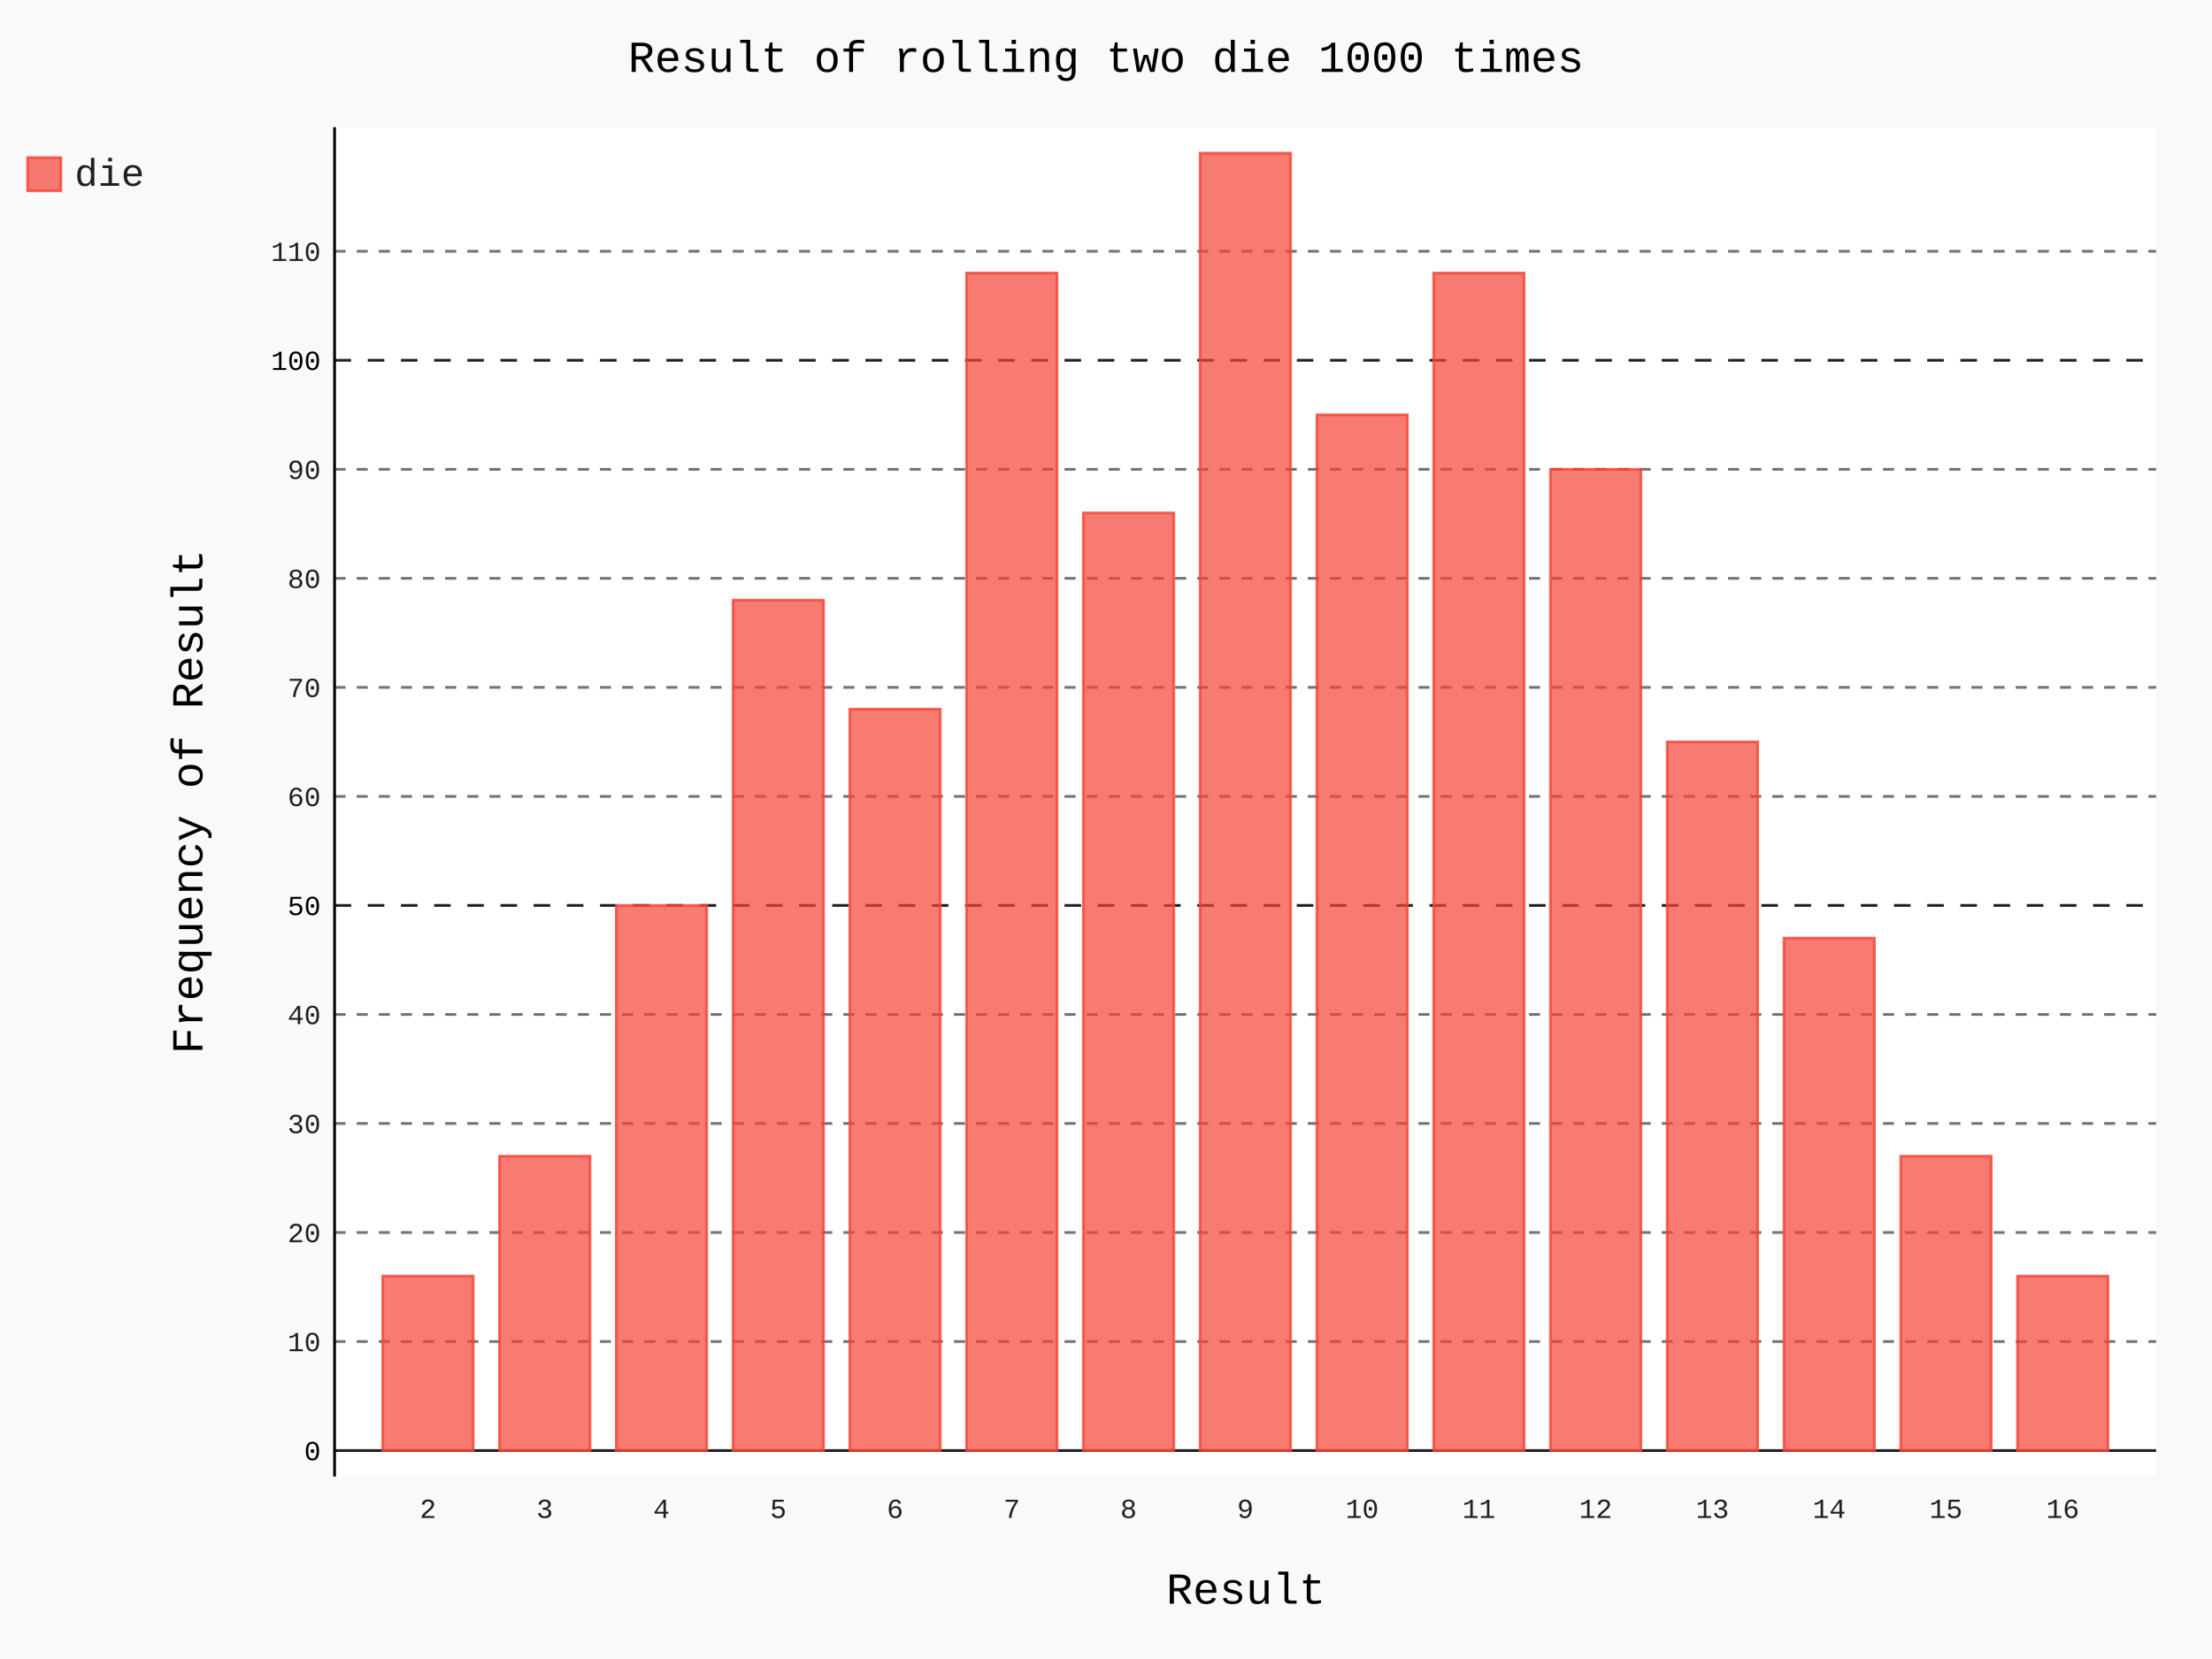
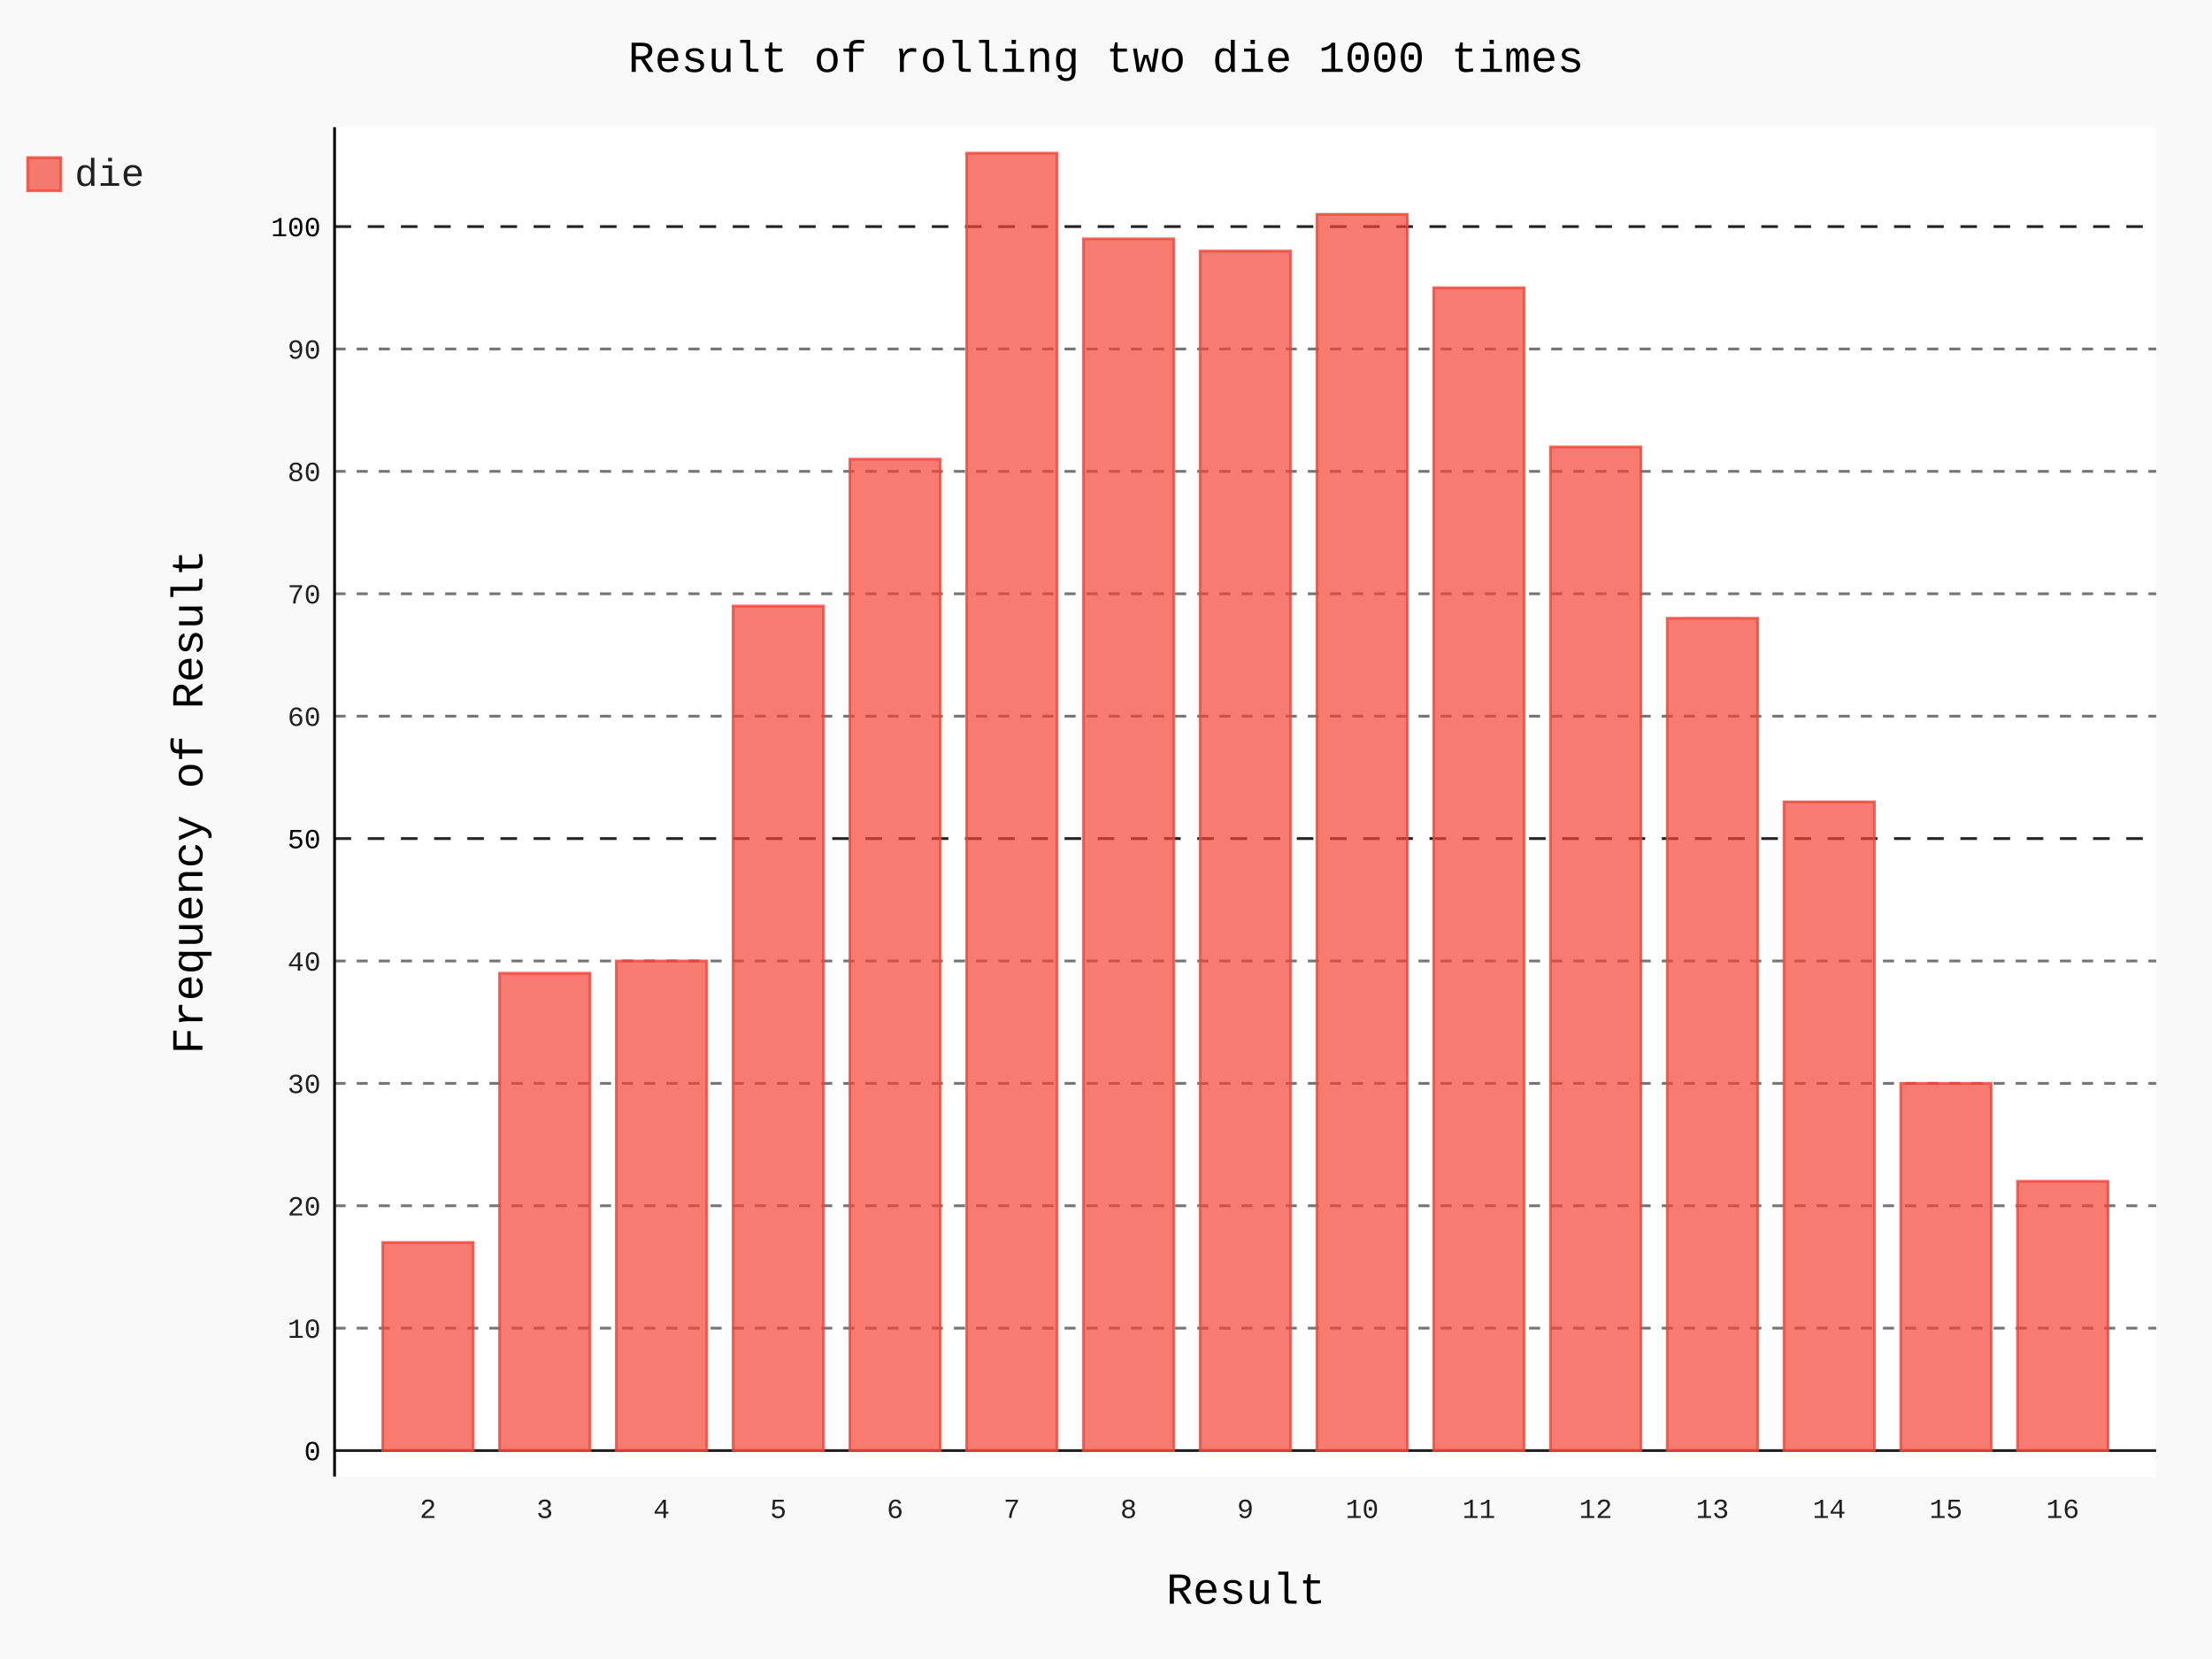
- <svg xmlns="http://www.w3.org/2000/svg" class="pygal-chart" id="chart-ec043ef1-47a8-4332-b1a3-3ca2b2e5db9c" viewBox="0 0 800 600">
+ <svg xmlns="http://www.w3.org/2000/svg" class="pygal-chart" id="chart-b6c2cfc7-363f-4cd7-93c5-0a64e0a09328" viewBox="0 0 800 600">
  <defs>
-     <style type="text/css">#chart-ec043ef1-47a8-4332-b1a3-3ca2b2e5db9c{-webkit-user-select:none;-webkit-font-smoothing:antialiased;font-family:Consolas,"Liberation Mono",Menlo,Courier,monospace}#chart-ec043ef1-47a8-4332-b1a3-3ca2b2e5db9c .title{font-family:Consolas,"Liberation Mono",Menlo,Courier,monospace;font-size:16px}#chart-ec043ef1-47a8-4332-b1a3-3ca2b2e5db9c .legends .legend text{font-family:Consolas,"Liberation Mono",Menlo,Courier,monospace;font-size:14px}#chart-ec043ef1-47a8-4332-b1a3-3ca2b2e5db9c .axis text{font-family:Consolas,"Liberation Mono",Menlo,Courier,monospace;font-size:10px}#chart-ec043ef1-47a8-4332-b1a3-3ca2b2e5db9c .axis text.major{font-family:Consolas,"Liberation Mono",Menlo,Courier,monospace;font-size:10px}#chart-ec043ef1-47a8-4332-b1a3-3ca2b2e5db9c .text-overlay text.value{font-family:Consolas,"Liberation Mono",Menlo,Courier,monospace;font-size:16px}#chart-ec043ef1-47a8-4332-b1a3-3ca2b2e5db9c .text-overlay text.label{font-family:Consolas,"Liberation Mono",Menlo,Courier,monospace;font-size:10px}#chart-ec043ef1-47a8-4332-b1a3-3ca2b2e5db9c .tooltip{font-family:Consolas,"Liberation Mono",Menlo,Courier,monospace;font-size:14px}#chart-ec043ef1-47a8-4332-b1a3-3ca2b2e5db9c text.no_data{font-family:Consolas,"Liberation Mono",Menlo,Courier,monospace;font-size:64px}
- #chart-ec043ef1-47a8-4332-b1a3-3ca2b2e5db9c{background-color:rgba(249,249,249,1)}#chart-ec043ef1-47a8-4332-b1a3-3ca2b2e5db9c path,#chart-ec043ef1-47a8-4332-b1a3-3ca2b2e5db9c line,#chart-ec043ef1-47a8-4332-b1a3-3ca2b2e5db9c rect,#chart-ec043ef1-47a8-4332-b1a3-3ca2b2e5db9c circle{-webkit-transition:150ms;-moz-transition:150ms;transition:150ms}#chart-ec043ef1-47a8-4332-b1a3-3ca2b2e5db9c .graph &gt; .background{fill:rgba(249,249,249,1)}#chart-ec043ef1-47a8-4332-b1a3-3ca2b2e5db9c .plot &gt; .background{fill:rgba(255,255,255,1)}#chart-ec043ef1-47a8-4332-b1a3-3ca2b2e5db9c .graph{fill:rgba(0,0,0,.87)}#chart-ec043ef1-47a8-4332-b1a3-3ca2b2e5db9c text.no_data{fill:rgba(0,0,0,1)}#chart-ec043ef1-47a8-4332-b1a3-3ca2b2e5db9c .title{fill:rgba(0,0,0,1)}#chart-ec043ef1-47a8-4332-b1a3-3ca2b2e5db9c .legends .legend text{fill:rgba(0,0,0,.87)}#chart-ec043ef1-47a8-4332-b1a3-3ca2b2e5db9c .legends .legend:hover text{fill:rgba(0,0,0,1)}#chart-ec043ef1-47a8-4332-b1a3-3ca2b2e5db9c .axis .line{stroke:rgba(0,0,0,1)}#chart-ec043ef1-47a8-4332-b1a3-3ca2b2e5db9c .axis .guide.line{stroke:rgba(0,0,0,.54)}#chart-ec043ef1-47a8-4332-b1a3-3ca2b2e5db9c .axis .major.line{stroke:rgba(0,0,0,.87)}#chart-ec043ef1-47a8-4332-b1a3-3ca2b2e5db9c .axis text.major{fill:rgba(0,0,0,1)}#chart-ec043ef1-47a8-4332-b1a3-3ca2b2e5db9c .axis.y .guides:hover .guide.line,#chart-ec043ef1-47a8-4332-b1a3-3ca2b2e5db9c .line-graph .axis.x .guides:hover .guide.line,#chart-ec043ef1-47a8-4332-b1a3-3ca2b2e5db9c .stackedline-graph .axis.x .guides:hover .guide.line,#chart-ec043ef1-47a8-4332-b1a3-3ca2b2e5db9c .xy-graph .axis.x .guides:hover .guide.line{stroke:rgba(0,0,0,1)}#chart-ec043ef1-47a8-4332-b1a3-3ca2b2e5db9c .axis .guides:hover text{fill:rgba(0,0,0,1)}#chart-ec043ef1-47a8-4332-b1a3-3ca2b2e5db9c .reactive{fill-opacity:.7;stroke-opacity:.8}#chart-ec043ef1-47a8-4332-b1a3-3ca2b2e5db9c .ci{stroke:rgba(0,0,0,.87)}#chart-ec043ef1-47a8-4332-b1a3-3ca2b2e5db9c .reactive.active,#chart-ec043ef1-47a8-4332-b1a3-3ca2b2e5db9c .active .reactive{fill-opacity:.8;stroke-opacity:.9;stroke-width:4}#chart-ec043ef1-47a8-4332-b1a3-3ca2b2e5db9c .ci .reactive.active{stroke-width:1.5}#chart-ec043ef1-47a8-4332-b1a3-3ca2b2e5db9c .series text{fill:rgba(0,0,0,1)}#chart-ec043ef1-47a8-4332-b1a3-3ca2b2e5db9c .tooltip rect{fill:rgba(255,255,255,1);stroke:rgba(0,0,0,1);-webkit-transition:opacity 150ms;-moz-transition:opacity 150ms;transition:opacity 150ms}#chart-ec043ef1-47a8-4332-b1a3-3ca2b2e5db9c .tooltip .label{fill:rgba(0,0,0,.87)}#chart-ec043ef1-47a8-4332-b1a3-3ca2b2e5db9c .tooltip .label{fill:rgba(0,0,0,.87)}#chart-ec043ef1-47a8-4332-b1a3-3ca2b2e5db9c .tooltip .legend{font-size:.8em;fill:rgba(0,0,0,.54)}#chart-ec043ef1-47a8-4332-b1a3-3ca2b2e5db9c .tooltip .x_label{font-size:.6em;fill:rgba(0,0,0,1)}#chart-ec043ef1-47a8-4332-b1a3-3ca2b2e5db9c .tooltip .xlink{font-size:.5em;text-decoration:underline}#chart-ec043ef1-47a8-4332-b1a3-3ca2b2e5db9c .tooltip .value{font-size:1.5em}#chart-ec043ef1-47a8-4332-b1a3-3ca2b2e5db9c .bound{font-size:.5em}#chart-ec043ef1-47a8-4332-b1a3-3ca2b2e5db9c .max-value{font-size:.75em;fill:rgba(0,0,0,.54)}#chart-ec043ef1-47a8-4332-b1a3-3ca2b2e5db9c .map-element{fill:rgba(255,255,255,1);stroke:rgba(0,0,0,.54) !important}#chart-ec043ef1-47a8-4332-b1a3-3ca2b2e5db9c .map-element .reactive{fill-opacity:inherit;stroke-opacity:inherit}#chart-ec043ef1-47a8-4332-b1a3-3ca2b2e5db9c .color-0,#chart-ec043ef1-47a8-4332-b1a3-3ca2b2e5db9c .color-0 a:visited{stroke:#F44336;fill:#F44336}#chart-ec043ef1-47a8-4332-b1a3-3ca2b2e5db9c .text-overlay .color-0 text{fill:black}
- #chart-ec043ef1-47a8-4332-b1a3-3ca2b2e5db9c text.no_data{text-anchor:middle}#chart-ec043ef1-47a8-4332-b1a3-3ca2b2e5db9c .guide.line{fill:none}#chart-ec043ef1-47a8-4332-b1a3-3ca2b2e5db9c .centered{text-anchor:middle}#chart-ec043ef1-47a8-4332-b1a3-3ca2b2e5db9c .title{text-anchor:middle}#chart-ec043ef1-47a8-4332-b1a3-3ca2b2e5db9c .legends .legend text{fill-opacity:1}#chart-ec043ef1-47a8-4332-b1a3-3ca2b2e5db9c .axis.x text{text-anchor:middle}#chart-ec043ef1-47a8-4332-b1a3-3ca2b2e5db9c .axis.x:not(.web) text[transform]{text-anchor:start}#chart-ec043ef1-47a8-4332-b1a3-3ca2b2e5db9c .axis.x:not(.web) text[transform].backwards{text-anchor:end}#chart-ec043ef1-47a8-4332-b1a3-3ca2b2e5db9c .axis.y text{text-anchor:end}#chart-ec043ef1-47a8-4332-b1a3-3ca2b2e5db9c .axis.y text[transform].backwards{text-anchor:start}#chart-ec043ef1-47a8-4332-b1a3-3ca2b2e5db9c .axis.y2 text{text-anchor:start}#chart-ec043ef1-47a8-4332-b1a3-3ca2b2e5db9c .axis.y2 text[transform].backwards{text-anchor:end}#chart-ec043ef1-47a8-4332-b1a3-3ca2b2e5db9c .axis .guide.line{stroke-dasharray:4,4}#chart-ec043ef1-47a8-4332-b1a3-3ca2b2e5db9c .axis .major.guide.line{stroke-dasharray:6,6}#chart-ec043ef1-47a8-4332-b1a3-3ca2b2e5db9c .horizontal .axis.y .guide.line,#chart-ec043ef1-47a8-4332-b1a3-3ca2b2e5db9c .horizontal .axis.y2 .guide.line,#chart-ec043ef1-47a8-4332-b1a3-3ca2b2e5db9c .vertical .axis.x .guide.line{opacity:0}#chart-ec043ef1-47a8-4332-b1a3-3ca2b2e5db9c .horizontal .axis.always_show .guide.line,#chart-ec043ef1-47a8-4332-b1a3-3ca2b2e5db9c .vertical .axis.always_show .guide.line{opacity:1 !important}#chart-ec043ef1-47a8-4332-b1a3-3ca2b2e5db9c .axis.y .guides:hover .guide.line,#chart-ec043ef1-47a8-4332-b1a3-3ca2b2e5db9c .axis.y2 .guides:hover .guide.line,#chart-ec043ef1-47a8-4332-b1a3-3ca2b2e5db9c .axis.x .guides:hover .guide.line{opacity:1}#chart-ec043ef1-47a8-4332-b1a3-3ca2b2e5db9c .axis .guides:hover text{opacity:1}#chart-ec043ef1-47a8-4332-b1a3-3ca2b2e5db9c .nofill{fill:none}#chart-ec043ef1-47a8-4332-b1a3-3ca2b2e5db9c .subtle-fill{fill-opacity:.2}#chart-ec043ef1-47a8-4332-b1a3-3ca2b2e5db9c .dot{stroke-width:1px;fill-opacity:1}#chart-ec043ef1-47a8-4332-b1a3-3ca2b2e5db9c .dot.active{stroke-width:5px}#chart-ec043ef1-47a8-4332-b1a3-3ca2b2e5db9c .dot.negative{fill:transparent}#chart-ec043ef1-47a8-4332-b1a3-3ca2b2e5db9c text,#chart-ec043ef1-47a8-4332-b1a3-3ca2b2e5db9c tspan{stroke:none !important}#chart-ec043ef1-47a8-4332-b1a3-3ca2b2e5db9c .series text.active{opacity:1}#chart-ec043ef1-47a8-4332-b1a3-3ca2b2e5db9c .tooltip rect{fill-opacity:.95;stroke-width:.5}#chart-ec043ef1-47a8-4332-b1a3-3ca2b2e5db9c .tooltip text{fill-opacity:1}#chart-ec043ef1-47a8-4332-b1a3-3ca2b2e5db9c .showable{visibility:hidden}#chart-ec043ef1-47a8-4332-b1a3-3ca2b2e5db9c .showable.shown{visibility:visible}#chart-ec043ef1-47a8-4332-b1a3-3ca2b2e5db9c .gauge-background{fill:rgba(229,229,229,1);stroke:none}#chart-ec043ef1-47a8-4332-b1a3-3ca2b2e5db9c .bg-lines{stroke:rgba(249,249,249,1);stroke-width:2px}</style>
+     <style type="text/css">#chart-b6c2cfc7-363f-4cd7-93c5-0a64e0a09328{-webkit-user-select:none;-webkit-font-smoothing:antialiased;font-family:Consolas,"Liberation Mono",Menlo,Courier,monospace}#chart-b6c2cfc7-363f-4cd7-93c5-0a64e0a09328 .title{font-family:Consolas,"Liberation Mono",Menlo,Courier,monospace;font-size:16px}#chart-b6c2cfc7-363f-4cd7-93c5-0a64e0a09328 .legends .legend text{font-family:Consolas,"Liberation Mono",Menlo,Courier,monospace;font-size:14px}#chart-b6c2cfc7-363f-4cd7-93c5-0a64e0a09328 .axis text{font-family:Consolas,"Liberation Mono",Menlo,Courier,monospace;font-size:10px}#chart-b6c2cfc7-363f-4cd7-93c5-0a64e0a09328 .axis text.major{font-family:Consolas,"Liberation Mono",Menlo,Courier,monospace;font-size:10px}#chart-b6c2cfc7-363f-4cd7-93c5-0a64e0a09328 .text-overlay text.value{font-family:Consolas,"Liberation Mono",Menlo,Courier,monospace;font-size:16px}#chart-b6c2cfc7-363f-4cd7-93c5-0a64e0a09328 .text-overlay text.label{font-family:Consolas,"Liberation Mono",Menlo,Courier,monospace;font-size:10px}#chart-b6c2cfc7-363f-4cd7-93c5-0a64e0a09328 .tooltip{font-family:Consolas,"Liberation Mono",Menlo,Courier,monospace;font-size:14px}#chart-b6c2cfc7-363f-4cd7-93c5-0a64e0a09328 text.no_data{font-family:Consolas,"Liberation Mono",Menlo,Courier,monospace;font-size:64px}
+ #chart-b6c2cfc7-363f-4cd7-93c5-0a64e0a09328{background-color:rgba(249,249,249,1)}#chart-b6c2cfc7-363f-4cd7-93c5-0a64e0a09328 path,#chart-b6c2cfc7-363f-4cd7-93c5-0a64e0a09328 line,#chart-b6c2cfc7-363f-4cd7-93c5-0a64e0a09328 rect,#chart-b6c2cfc7-363f-4cd7-93c5-0a64e0a09328 circle{-webkit-transition:150ms;-moz-transition:150ms;transition:150ms}#chart-b6c2cfc7-363f-4cd7-93c5-0a64e0a09328 .graph &gt; .background{fill:rgba(249,249,249,1)}#chart-b6c2cfc7-363f-4cd7-93c5-0a64e0a09328 .plot &gt; .background{fill:rgba(255,255,255,1)}#chart-b6c2cfc7-363f-4cd7-93c5-0a64e0a09328 .graph{fill:rgba(0,0,0,.87)}#chart-b6c2cfc7-363f-4cd7-93c5-0a64e0a09328 text.no_data{fill:rgba(0,0,0,1)}#chart-b6c2cfc7-363f-4cd7-93c5-0a64e0a09328 .title{fill:rgba(0,0,0,1)}#chart-b6c2cfc7-363f-4cd7-93c5-0a64e0a09328 .legends .legend text{fill:rgba(0,0,0,.87)}#chart-b6c2cfc7-363f-4cd7-93c5-0a64e0a09328 .legends .legend:hover text{fill:rgba(0,0,0,1)}#chart-b6c2cfc7-363f-4cd7-93c5-0a64e0a09328 .axis .line{stroke:rgba(0,0,0,1)}#chart-b6c2cfc7-363f-4cd7-93c5-0a64e0a09328 .axis .guide.line{stroke:rgba(0,0,0,.54)}#chart-b6c2cfc7-363f-4cd7-93c5-0a64e0a09328 .axis .major.line{stroke:rgba(0,0,0,.87)}#chart-b6c2cfc7-363f-4cd7-93c5-0a64e0a09328 .axis text.major{fill:rgba(0,0,0,1)}#chart-b6c2cfc7-363f-4cd7-93c5-0a64e0a09328 .axis.y .guides:hover .guide.line,#chart-b6c2cfc7-363f-4cd7-93c5-0a64e0a09328 .line-graph .axis.x .guides:hover .guide.line,#chart-b6c2cfc7-363f-4cd7-93c5-0a64e0a09328 .stackedline-graph .axis.x .guides:hover .guide.line,#chart-b6c2cfc7-363f-4cd7-93c5-0a64e0a09328 .xy-graph .axis.x .guides:hover .guide.line{stroke:rgba(0,0,0,1)}#chart-b6c2cfc7-363f-4cd7-93c5-0a64e0a09328 .axis .guides:hover text{fill:rgba(0,0,0,1)}#chart-b6c2cfc7-363f-4cd7-93c5-0a64e0a09328 .reactive{fill-opacity:.7;stroke-opacity:.8}#chart-b6c2cfc7-363f-4cd7-93c5-0a64e0a09328 .ci{stroke:rgba(0,0,0,.87)}#chart-b6c2cfc7-363f-4cd7-93c5-0a64e0a09328 .reactive.active,#chart-b6c2cfc7-363f-4cd7-93c5-0a64e0a09328 .active .reactive{fill-opacity:.8;stroke-opacity:.9;stroke-width:4}#chart-b6c2cfc7-363f-4cd7-93c5-0a64e0a09328 .ci .reactive.active{stroke-width:1.5}#chart-b6c2cfc7-363f-4cd7-93c5-0a64e0a09328 .series text{fill:rgba(0,0,0,1)}#chart-b6c2cfc7-363f-4cd7-93c5-0a64e0a09328 .tooltip rect{fill:rgba(255,255,255,1);stroke:rgba(0,0,0,1);-webkit-transition:opacity 150ms;-moz-transition:opacity 150ms;transition:opacity 150ms}#chart-b6c2cfc7-363f-4cd7-93c5-0a64e0a09328 .tooltip .label{fill:rgba(0,0,0,.87)}#chart-b6c2cfc7-363f-4cd7-93c5-0a64e0a09328 .tooltip .label{fill:rgba(0,0,0,.87)}#chart-b6c2cfc7-363f-4cd7-93c5-0a64e0a09328 .tooltip .legend{font-size:.8em;fill:rgba(0,0,0,.54)}#chart-b6c2cfc7-363f-4cd7-93c5-0a64e0a09328 .tooltip .x_label{font-size:.6em;fill:rgba(0,0,0,1)}#chart-b6c2cfc7-363f-4cd7-93c5-0a64e0a09328 .tooltip .xlink{font-size:.5em;text-decoration:underline}#chart-b6c2cfc7-363f-4cd7-93c5-0a64e0a09328 .tooltip .value{font-size:1.5em}#chart-b6c2cfc7-363f-4cd7-93c5-0a64e0a09328 .bound{font-size:.5em}#chart-b6c2cfc7-363f-4cd7-93c5-0a64e0a09328 .max-value{font-size:.75em;fill:rgba(0,0,0,.54)}#chart-b6c2cfc7-363f-4cd7-93c5-0a64e0a09328 .map-element{fill:rgba(255,255,255,1);stroke:rgba(0,0,0,.54) !important}#chart-b6c2cfc7-363f-4cd7-93c5-0a64e0a09328 .map-element .reactive{fill-opacity:inherit;stroke-opacity:inherit}#chart-b6c2cfc7-363f-4cd7-93c5-0a64e0a09328 .color-0,#chart-b6c2cfc7-363f-4cd7-93c5-0a64e0a09328 .color-0 a:visited{stroke:#F44336;fill:#F44336}#chart-b6c2cfc7-363f-4cd7-93c5-0a64e0a09328 .text-overlay .color-0 text{fill:black}
+ #chart-b6c2cfc7-363f-4cd7-93c5-0a64e0a09328 text.no_data{text-anchor:middle}#chart-b6c2cfc7-363f-4cd7-93c5-0a64e0a09328 .guide.line{fill:none}#chart-b6c2cfc7-363f-4cd7-93c5-0a64e0a09328 .centered{text-anchor:middle}#chart-b6c2cfc7-363f-4cd7-93c5-0a64e0a09328 .title{text-anchor:middle}#chart-b6c2cfc7-363f-4cd7-93c5-0a64e0a09328 .legends .legend text{fill-opacity:1}#chart-b6c2cfc7-363f-4cd7-93c5-0a64e0a09328 .axis.x text{text-anchor:middle}#chart-b6c2cfc7-363f-4cd7-93c5-0a64e0a09328 .axis.x:not(.web) text[transform]{text-anchor:start}#chart-b6c2cfc7-363f-4cd7-93c5-0a64e0a09328 .axis.x:not(.web) text[transform].backwards{text-anchor:end}#chart-b6c2cfc7-363f-4cd7-93c5-0a64e0a09328 .axis.y text{text-anchor:end}#chart-b6c2cfc7-363f-4cd7-93c5-0a64e0a09328 .axis.y text[transform].backwards{text-anchor:start}#chart-b6c2cfc7-363f-4cd7-93c5-0a64e0a09328 .axis.y2 text{text-anchor:start}#chart-b6c2cfc7-363f-4cd7-93c5-0a64e0a09328 .axis.y2 text[transform].backwards{text-anchor:end}#chart-b6c2cfc7-363f-4cd7-93c5-0a64e0a09328 .axis .guide.line{stroke-dasharray:4,4}#chart-b6c2cfc7-363f-4cd7-93c5-0a64e0a09328 .axis .major.guide.line{stroke-dasharray:6,6}#chart-b6c2cfc7-363f-4cd7-93c5-0a64e0a09328 .horizontal .axis.y .guide.line,#chart-b6c2cfc7-363f-4cd7-93c5-0a64e0a09328 .horizontal .axis.y2 .guide.line,#chart-b6c2cfc7-363f-4cd7-93c5-0a64e0a09328 .vertical .axis.x .guide.line{opacity:0}#chart-b6c2cfc7-363f-4cd7-93c5-0a64e0a09328 .horizontal .axis.always_show .guide.line,#chart-b6c2cfc7-363f-4cd7-93c5-0a64e0a09328 .vertical .axis.always_show .guide.line{opacity:1 !important}#chart-b6c2cfc7-363f-4cd7-93c5-0a64e0a09328 .axis.y .guides:hover .guide.line,#chart-b6c2cfc7-363f-4cd7-93c5-0a64e0a09328 .axis.y2 .guides:hover .guide.line,#chart-b6c2cfc7-363f-4cd7-93c5-0a64e0a09328 .axis.x .guides:hover .guide.line{opacity:1}#chart-b6c2cfc7-363f-4cd7-93c5-0a64e0a09328 .axis .guides:hover text{opacity:1}#chart-b6c2cfc7-363f-4cd7-93c5-0a64e0a09328 .nofill{fill:none}#chart-b6c2cfc7-363f-4cd7-93c5-0a64e0a09328 .subtle-fill{fill-opacity:.2}#chart-b6c2cfc7-363f-4cd7-93c5-0a64e0a09328 .dot{stroke-width:1px;fill-opacity:1}#chart-b6c2cfc7-363f-4cd7-93c5-0a64e0a09328 .dot.active{stroke-width:5px}#chart-b6c2cfc7-363f-4cd7-93c5-0a64e0a09328 .dot.negative{fill:transparent}#chart-b6c2cfc7-363f-4cd7-93c5-0a64e0a09328 text,#chart-b6c2cfc7-363f-4cd7-93c5-0a64e0a09328 tspan{stroke:none !important}#chart-b6c2cfc7-363f-4cd7-93c5-0a64e0a09328 .series text.active{opacity:1}#chart-b6c2cfc7-363f-4cd7-93c5-0a64e0a09328 .tooltip rect{fill-opacity:.95;stroke-width:.5}#chart-b6c2cfc7-363f-4cd7-93c5-0a64e0a09328 .tooltip text{fill-opacity:1}#chart-b6c2cfc7-363f-4cd7-93c5-0a64e0a09328 .showable{visibility:hidden}#chart-b6c2cfc7-363f-4cd7-93c5-0a64e0a09328 .showable.shown{visibility:visible}#chart-b6c2cfc7-363f-4cd7-93c5-0a64e0a09328 .gauge-background{fill:rgba(229,229,229,1);stroke:none}#chart-b6c2cfc7-363f-4cd7-93c5-0a64e0a09328 .bg-lines{stroke:rgba(249,249,249,1);stroke-width:2px}</style>
  </defs>
  <g class="graph bar-graph vertical">
    <rect class="background" height="600" width="800" x="0" y="0" />
    <g class="plot" transform="translate(121, 46)">
      <rect class="background" height="488" width="658.8" x="0" y="0" />
      <g class="axis y always_show">
        <g class="guides">
          <path class="axis major line" d="M0 478.615 h658.8" />
          <text class="major" x="-5" y="482.115">0</text>
        </g>
        <g class="guides">
-           <path class="guide line" d="M0 439.184 h658.8" />
-           <text class="" x="-5" y="442.684">10</text>
+           <path class="guide line" d="M0 434.348 h658.8" />
+           <text class="" x="-5" y="437.848">10</text>
        </g>
        <g class="guides">
-           <path class="guide line" d="M0 399.753 h658.8" />
-           <text class="" x="-5" y="403.253">20</text>
+           <path class="guide line" d="M0 390.081 h658.8" />
+           <text class="" x="-5" y="393.581">20</text>
        </g>
        <g class="guides">
-           <path class="guide line" d="M0 360.322 h658.8" />
-           <text class="" x="-5" y="363.822">30</text>
+           <path class="guide line" d="M0 345.814 h658.8" />
+           <text class="" x="-5" y="349.314">30</text>
        </g>
        <g class="guides">
-           <path class="guide line" d="M0 320.891 h658.8" />
-           <text class="" x="-5" y="324.391">40</text>
+           <path class="guide line" d="M0 301.547 h658.8" />
+           <text class="" x="-5" y="305.047">40</text>
        </g>
        <g class="guides">
-           <path class="major guide line" d="M0 281.46 h658.8" />
-           <text class="major" x="-5" y="284.96">50</text>
+           <path class="major guide line" d="M0 257.28 h658.8" />
+           <text class="major" x="-5" y="260.78">50</text>
        </g>
        <g class="guides">
-           <path class="guide line" d="M0 242.028 h658.8" />
-           <text class="" x="-5" y="245.528">60</text>
+           <path class="guide line" d="M0 213.013 h658.8" />
+           <text class="" x="-5" y="216.513">60</text>
        </g>
        <g class="guides">
-           <path class="guide line" d="M0 202.597 h658.8" />
-           <text class="" x="-5" y="206.097">70</text>
+           <path class="guide line" d="M0 168.746 h658.8" />
+           <text class="" x="-5" y="172.246">70</text>
        </g>
        <g class="guides">
-           <path class="guide line" d="M0 163.166 h658.8" />
-           <text class="" x="-5" y="166.666">80</text>
+           <path class="guide line" d="M0 124.479 h658.8" />
+           <text class="" x="-5" y="127.979">80</text>
        </g>
        <g class="guides">
-           <path class="guide line" d="M0 123.735 h658.8" />
-           <text class="" x="-5" y="127.235">90</text>
+           <path class="guide line" d="M0 80.212 h658.8" />
+           <text class="" x="-5" y="83.712">90</text>
        </g>
        <g class="guides">
-           <path class="major guide line" d="M0 84.304 h658.8" />
-           <text class="major" x="-5" y="87.804">100</text>
-         </g>
-         <g class="guides">
-           <path class="guide line" d="M0 44.873 h658.8" />
-           <text class="" x="-5" y="48.373">110</text>
+           <path class="major guide line" d="M0 35.945 h658.8" />
+           <text class="major" x="-5" y="39.445">100</text>
        </g>
      </g>
      <g class="axis x">
        <path class="line" d="M0 0 v488" />
        <g class="guides">
          <path class="guide line" d="M33.785 0 v488" />
          <text class="" x="33.785" y="503.0">2</text>
        </g>
        <g class="guides">
          <path class="guide line" d="M76.015 0 v488" />
          <text class="" x="76.015" y="503.0">3</text>
        </g>
        <g class="guides">
          <path class="guide line" d="M118.246 0 v488" />
          <text class="" x="118.246" y="503.0">4</text>
        </g>
        <g class="guides">
          <path class="guide line" d="M160.477 0 v488" />
          <text class="" x="160.477" y="503.0">5</text>
        </g>
        <g class="guides">
          <path class="guide line" d="M202.708 0 v488" />
          <text class="" x="202.708" y="503.0">6</text>
        </g>
        <g class="guides">
          <path class="guide line" d="M244.938 0 v488" />
          <text class="" x="244.938" y="503.0">7</text>
        </g>
        <g class="guides">
          <path class="guide line" d="M287.169 0 v488" />
          <text class="" x="287.169" y="503.0">8</text>
        </g>
        <g class="guides">
          <path class="guide line" d="M329.4 0 v488" />
          <text class="" x="329.4" y="503.0">9</text>
        </g>
        <g class="guides">
          <path class="guide line" d="M371.631 0 v488" />
          <text class="" x="371.631" y="503.0">10</text>
        </g>
        <g class="guides">
          <path class="guide line" d="M413.862 0 v488" />
          <text class="" x="413.862" y="503.0">11</text>
        </g>
        <g class="guides">
          <path class="guide line" d="M456.092 0 v488" />
          <text class="" x="456.092" y="503.0">12</text>
        </g>
        <g class="guides">
          <path class="guide line" d="M498.323 0 v488" />
          <text class="" x="498.323" y="503.0">13</text>
        </g>
        <g class="guides">
          <path class="guide line" d="M540.554 0 v488" />
          <text class="" x="540.554" y="503.0">14</text>
        </g>
        <g class="guides">
          <path class="guide line" d="M582.785 0 v488" />
          <text class="" x="582.785" y="503.0">15</text>
        </g>
        <g class="guides">
          <path class="guide line" d="M625.015 0 v488" />
          <text class="" x="625.015" y="503.0">16</text>
        </g>
      </g>
      <g class="series serie-0 color-0">
        <g class="bars">
          <g class="bar">
-             <rect class="rect reactive tooltip-trigger" height="63.09" rx="0" ry="0" width="32.704" x="17.433" y="415.526" />
+             <rect class="rect reactive tooltip-trigger" height="75.254" rx="0" ry="0" width="32.704" x="17.433" y="403.361" />
          </g>
          <g class="bar">
-             <rect class="rect reactive tooltip-trigger" height="106.464" rx="0" ry="0" width="32.704" x="59.664" y="372.151" />
+             <rect class="rect reactive tooltip-trigger" height="172.642" rx="0" ry="0" width="32.704" x="59.664" y="305.974" />
          </g>
          <g class="bar">
-             <rect class="rect reactive tooltip-trigger" height="197.156" rx="0" ry="0" width="32.704" x="101.894" y="281.46" />
+             <rect class="rect reactive tooltip-trigger" height="177.068" rx="0" ry="0" width="32.704" x="101.894" y="301.547" />
          </g>
          <g class="bar">
-             <rect class="rect reactive tooltip-trigger" height="307.563" rx="0" ry="0" width="32.704" x="144.125" y="171.052" />
+             <rect class="rect reactive tooltip-trigger" height="305.443" rx="0" ry="0" width="32.704" x="144.125" y="173.173" />
          </g>
          <g class="bar">
-             <rect class="rect reactive tooltip-trigger" height="268.132" rx="0" ry="0" width="32.704" x="186.356" y="210.484" />
+             <rect class="rect reactive tooltip-trigger" height="358.563" rx="0" ry="0" width="32.704" x="186.356" y="120.052" />
          </g>
          <g class="bar">
-             <rect class="rect reactive tooltip-trigger" height="425.856" rx="0" ry="0" width="32.704" x="228.587" y="52.759" />
+             <rect class="rect reactive tooltip-trigger" height="469.231" rx="0" ry="0" width="32.704" x="228.587" y="9.385" />
          </g>
          <g class="bar">
-             <rect class="rect reactive tooltip-trigger" height="339.108" rx="0" ry="0" width="32.704" x="270.817" y="139.507" />
+             <rect class="rect reactive tooltip-trigger" height="438.244" rx="0" ry="0" width="32.704" x="270.817" y="40.372" />
          </g>
          <g class="bar">
-             <rect class="rect reactive tooltip-trigger" height="469.231" rx="0" ry="0" width="32.704" x="313.048" y="9.385" />
+             <rect class="rect reactive tooltip-trigger" height="433.817" rx="0" ry="0" width="32.704" x="313.048" y="44.798" />
          </g>
          <g class="bar">
-             <rect class="rect reactive tooltip-trigger" height="374.596" rx="0" ry="0" width="32.704" x="355.279" y="104.019" />
+             <rect class="rect reactive tooltip-trigger" height="447.097" rx="0" ry="0" width="32.704" x="355.279" y="31.518" />
          </g>
          <g class="bar">
-             <rect class="rect reactive tooltip-trigger" height="425.856" rx="0" ry="0" width="32.704" x="397.51" y="52.759" />
+             <rect class="rect reactive tooltip-trigger" height="420.537" rx="0" ry="0" width="32.704" x="397.51" y="58.078" />
          </g>
          <g class="bar">
-             <rect class="rect reactive tooltip-trigger" height="354.88" rx="0" ry="0" width="32.704" x="439.741" y="123.735" />
+             <rect class="rect reactive tooltip-trigger" height="362.99" rx="0" ry="0" width="32.704" x="439.741" y="115.626" />
          </g>
          <g class="bar">
-             <rect class="rect reactive tooltip-trigger" height="256.303" rx="0" ry="0" width="32.704" x="481.971" y="222.313" />
+             <rect class="rect reactive tooltip-trigger" height="301.016" rx="0" ry="0" width="32.704" x="481.971" y="177.599" />
          </g>
          <g class="bar">
-             <rect class="rect reactive tooltip-trigger" height="185.326" rx="0" ry="0" width="32.704" x="524.202" y="293.289" />
+             <rect class="rect reactive tooltip-trigger" height="234.615" rx="0" ry="0" width="32.704" x="524.202" y="244" />
          </g>
          <g class="bar">
-             <rect class="rect reactive tooltip-trigger" height="106.464" rx="0" ry="0" width="32.704" x="566.433" y="372.151" />
+             <rect class="rect reactive tooltip-trigger" height="132.801" rx="0" ry="0" width="32.704" x="566.433" y="345.814" />
          </g>
          <g class="bar">
-             <rect class="rect reactive tooltip-trigger" height="63.09" rx="0" ry="0" width="32.704" x="608.664" y="415.526" />
+             <rect class="rect reactive tooltip-trigger" height="97.388" rx="0" ry="0" width="32.704" x="608.664" y="381.228" />
          </g>
        </g>
      </g>
    </g>
    <g class="titles">
      <text class="title plot_title" x="400.0" y="26">Result of rolling two die 1000 times</text>
      <text class="title" x="450.6" y="580">Result</text>
      <text class="title" transform="rotate(-90 47.2 290)" x="47.2" y="316.0">Frequency of Result</text>
    </g>
    <g class="plot overlay" transform="translate(121, 46)">
      <g class="series serie-0 color-0" />
    </g>
    <g class="plot text-overlay" transform="translate(121, 46)">
      <g class="series serie-0 color-0" />
    </g>
    <g class="plot tooltip-overlay" transform="translate(121, 46)">
      <g class="tooltip" style="opacity: 0" transform="translate(0 0)">
        <rect class="tooltip-box" height="0" rx="0" ry="0" width="0" />
        <g class="text" />
      </g>
    </g>
    <g class="legends" transform="translate(10, 56)">
      <g class="legend reactive activate-serie" id="activate-serie-0">
        <rect class="color-0 reactive" height="12" width="12" x="0.0" y="1.0" />
        <text x="17.0" y="11.2">die</text>
      </g>
    </g>
    <g class="legends" transform="translate(790, 56)" />
  </g>
</svg>
